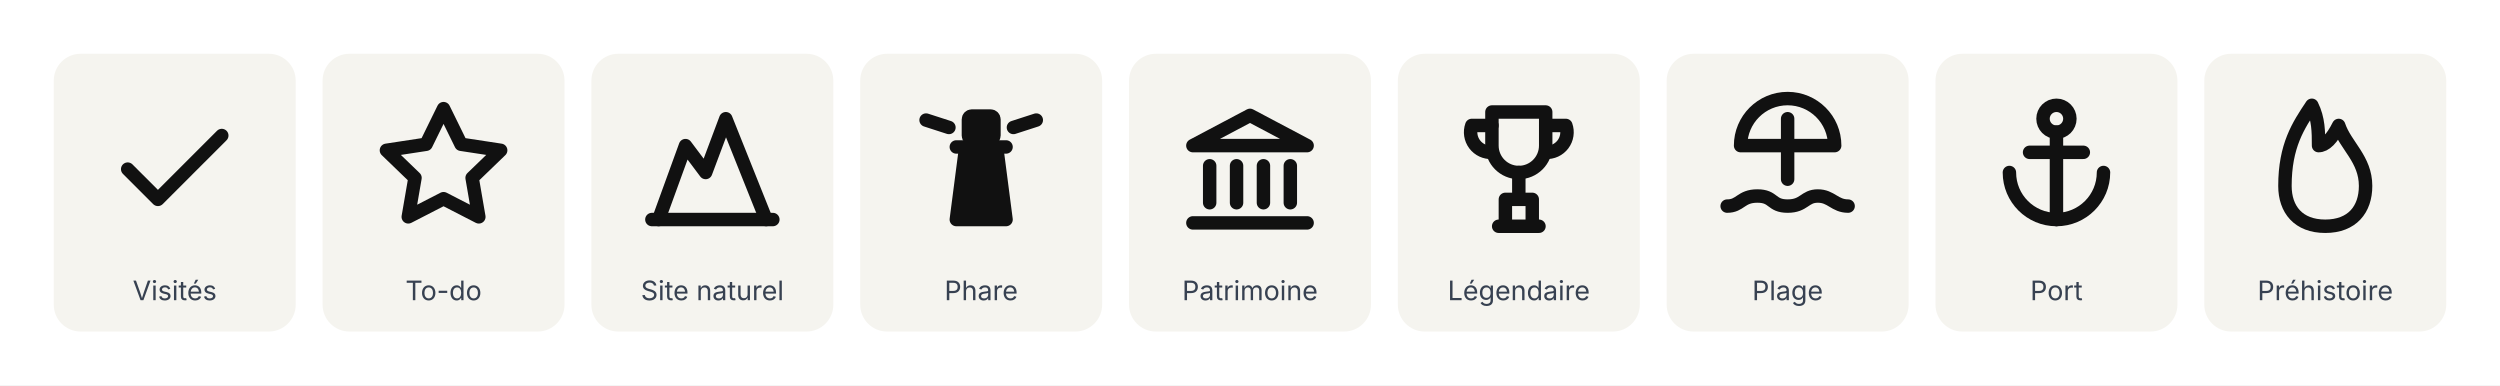
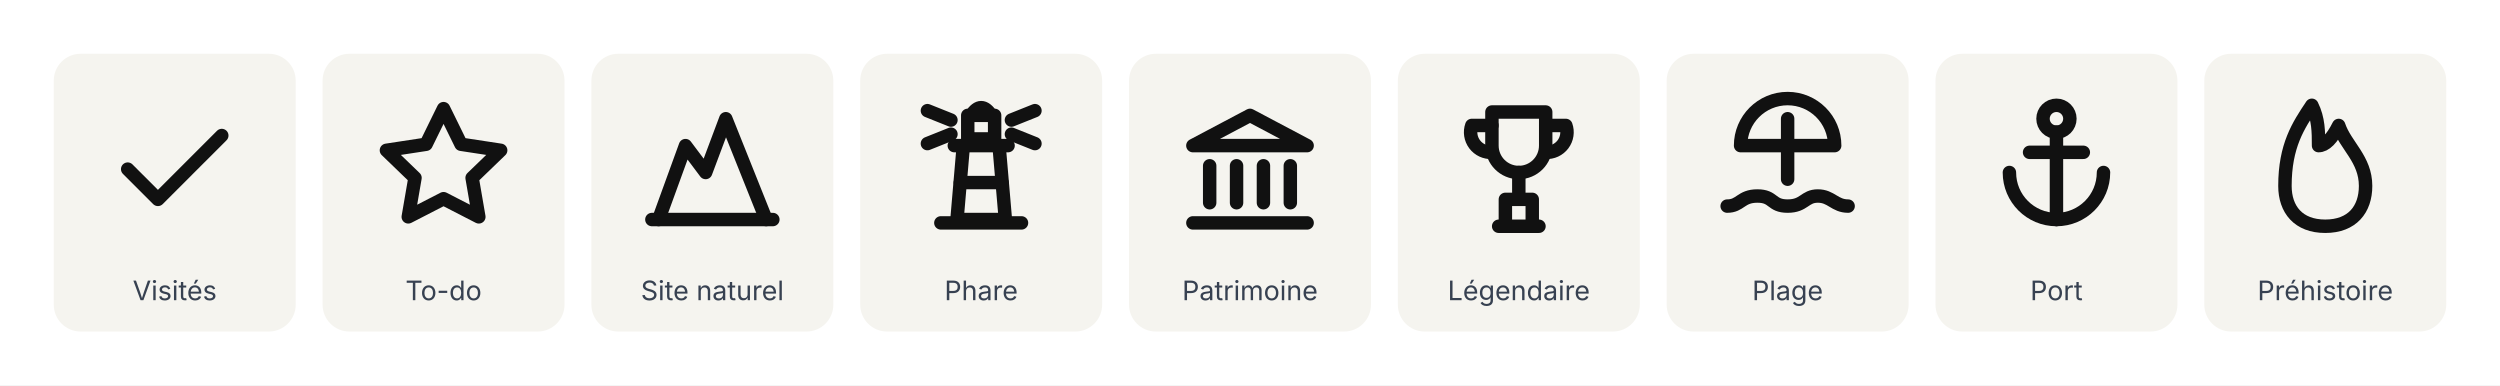
<svg xmlns="http://www.w3.org/2000/svg" width="1116" height="172" viewBox="0 0 1116 172">
  <rect width="100%" height="100%" fill="#ffffff" />
  <g id="Visités">
    <rect x="24" y="24" width="108" height="124" rx="12" fill="#f5f4ef" />
    <g transform="translate(42.0 38) scale(3)" fill="none" stroke="#111111" stroke-width="2" stroke-linecap="round" stroke-linejoin="round">
      <path d="M5 12.5l4.5 4.5L19 7.5" />
    </g>
    <text x="78.0" y="134" text-anchor="middle" font-family="Inter, Arial" font-size="12" fill="#374151">Visités</text>
  </g>
  <g id="To-do">
    <rect x="144" y="24" width="108" height="124" rx="12" fill="#f5f4ef" />
    <g transform="translate(162.0 38) scale(3)" fill="none" stroke="#111111" stroke-width="2" stroke-linecap="round" stroke-linejoin="round">
      <path d="M12 3.5l2.6 5.3 5.9.9-4.25 4.1 1 5.8L12 16.9l-5.25 2.7 1-5.8L3.5 9.7l5.9-.9z" />
    </g>
    <text x="198.0" y="134" text-anchor="middle" font-family="Inter, Arial" font-size="12" fill="#374151">To-do</text>
  </g>
  <g id="Site naturel">
    <rect x="264" y="24" width="108" height="124" rx="12" fill="#f5f4ef" />
    <g transform="translate(282.0 38) scale(3)" fill="none" stroke="#111111" stroke-width="2" stroke-linecap="round" stroke-linejoin="round">
      <path d="M3 20h18" />
      <path d="M4 20l4-11 3 4 3-8 6 15" />
    </g>
    <text x="318.0" y="134" text-anchor="middle" font-family="Inter, Arial" font-size="12" fill="#374151">Site naturel</text>
  </g>
  <g id="Phare">
    <rect x="384" y="24" width="108" height="124" rx="12" fill="#f5f4ef" />
    <g transform="translate(402.0 38) scale(3)" fill="none" stroke="#111111" stroke-width="2" stroke-linecap="round" stroke-linejoin="round">
-       <path d="M9.6 10h4.8l1.3 10H8.3z" fill="#111111" />
-       <path d="M8.3 9.2h7.4" />
-       <rect x="10.1" y="4.6" width="3.8" height="3.4" rx=".5" fill="#111111" />
-       <path d="M3.8 5.2l3.4 1.1M20.2 5.2l-3.4 1.1" />
+       <path d="M10 4.5h4v3.5h-4z" />
+       <path d="M10.5 4.5Q12 2.2 13.5 4.5" />
+       <path d="M8 9h8" />
+       <path d="M9.3 9.5L8.4 20h7.2l-.9-10.5" />
+       <path d="M8.9 14.5h6.2" />
+       <path d="M6 20.5h12" />
+       <path d="M16.5 5.2l3.5-1.4M16.5 7.3l3.5 1.4M7.5 5.2L4 3.8M7.5 7.3L4 8.7" />
    </g>
    <text x="438.0" y="134" text-anchor="middle" font-family="Inter, Arial" font-size="12" fill="#374151">Phare</text>
  </g>
  <g id="Patrimoine">
    <rect x="504" y="24" width="108" height="124" rx="12" fill="#f5f4ef" />
    <g transform="translate(522.0 38) scale(3)" fill="none" stroke="#111111" stroke-width="2" stroke-linecap="round" stroke-linejoin="round">
      <path d="M3.5 9L12 4.5 20.5 9z" />
      <path d="M6 12v5.5M10 12v5.5M14 12v5.5M18 12v5.5" />
      <path d="M3.5 20.5h17" />
    </g>
    <text x="558.0" y="134" text-anchor="middle" font-family="Inter, Arial" font-size="12" fill="#374151">Patrimoine</text>
  </g>
  <g id="Légendaire">
    <rect x="624" y="24" width="108" height="124" rx="12" fill="#f5f4ef" />
    <g transform="translate(642.0 38) scale(3)" fill="none" stroke="#111111" stroke-width="2" stroke-linecap="round" stroke-linejoin="round">
      <path d="M8 4h8v5a4 4 0 01-8 0z" />
      <path d="M8 6H5a3 3 0 003 4M16 6h3a3 3 0 01-3 4" />
      <path d="M12 13v4M9 21h6M10 17h4v4h-4z" />
    </g>
    <text x="678.0" y="134" text-anchor="middle" font-family="Inter, Arial" font-size="12" fill="#374151">Légendaire</text>
  </g>
  <g id="Plage">
    <rect x="744" y="24" width="108" height="124" rx="12" fill="#f5f4ef" />
    <g transform="translate(762.0 38) scale(3)" fill="none" stroke="#111111" stroke-width="2" stroke-linecap="round" stroke-linejoin="round">
      <path d="M3 18c2 0 2-1.5 4.5-1.5S9.5 18 12 18s2.5-1.5 4.5-1.5S19 18 21 18" />
      <path d="M12 14V5" />
      <path d="M5 9a7 7 0 0114 0z" />
    </g>
    <text x="798.0" y="134" text-anchor="middle" font-family="Inter, Arial" font-size="12" fill="#374151">Plage</text>
  </g>
  <g id="Port">
    <rect x="864" y="24" width="108" height="124" rx="12" fill="#f5f4ef" />
    <g transform="translate(882.0 38) scale(3)" fill="none" stroke="#111111" stroke-width="2" stroke-linecap="round" stroke-linejoin="round">
      <circle cx="12" cy="5" r="2" />
      <path d="M12 7v13" />
      <path d="M5 13a7 7 0 0014 0" />
      <path d="M8 10h8" />
    </g>
    <text x="918.0" y="134" text-anchor="middle" font-family="Inter, Arial" font-size="12" fill="#374151">Port</text>
  </g>
  <g id="Préhistoire">
    <rect x="984" y="24" width="108" height="124" rx="12" fill="#f5f4ef" />
    <g transform="translate(1002.0 38) scale(3)" fill="none" stroke="#111111" stroke-width="2" stroke-linecap="round" stroke-linejoin="round">
      <path d="M12 21c4 0 6-2.5 6-6 0-4-3-6-4-9-1 2-2 3-3 3 0-2 0-4-1-6-2 3-4 6-4 12 0 3.5 2 6 6 6z" />
    </g>
    <text x="1038.0" y="134" text-anchor="middle" font-family="Inter, Arial" font-size="12" fill="#374151">Préhistoire</text>
  </g>
</svg>
